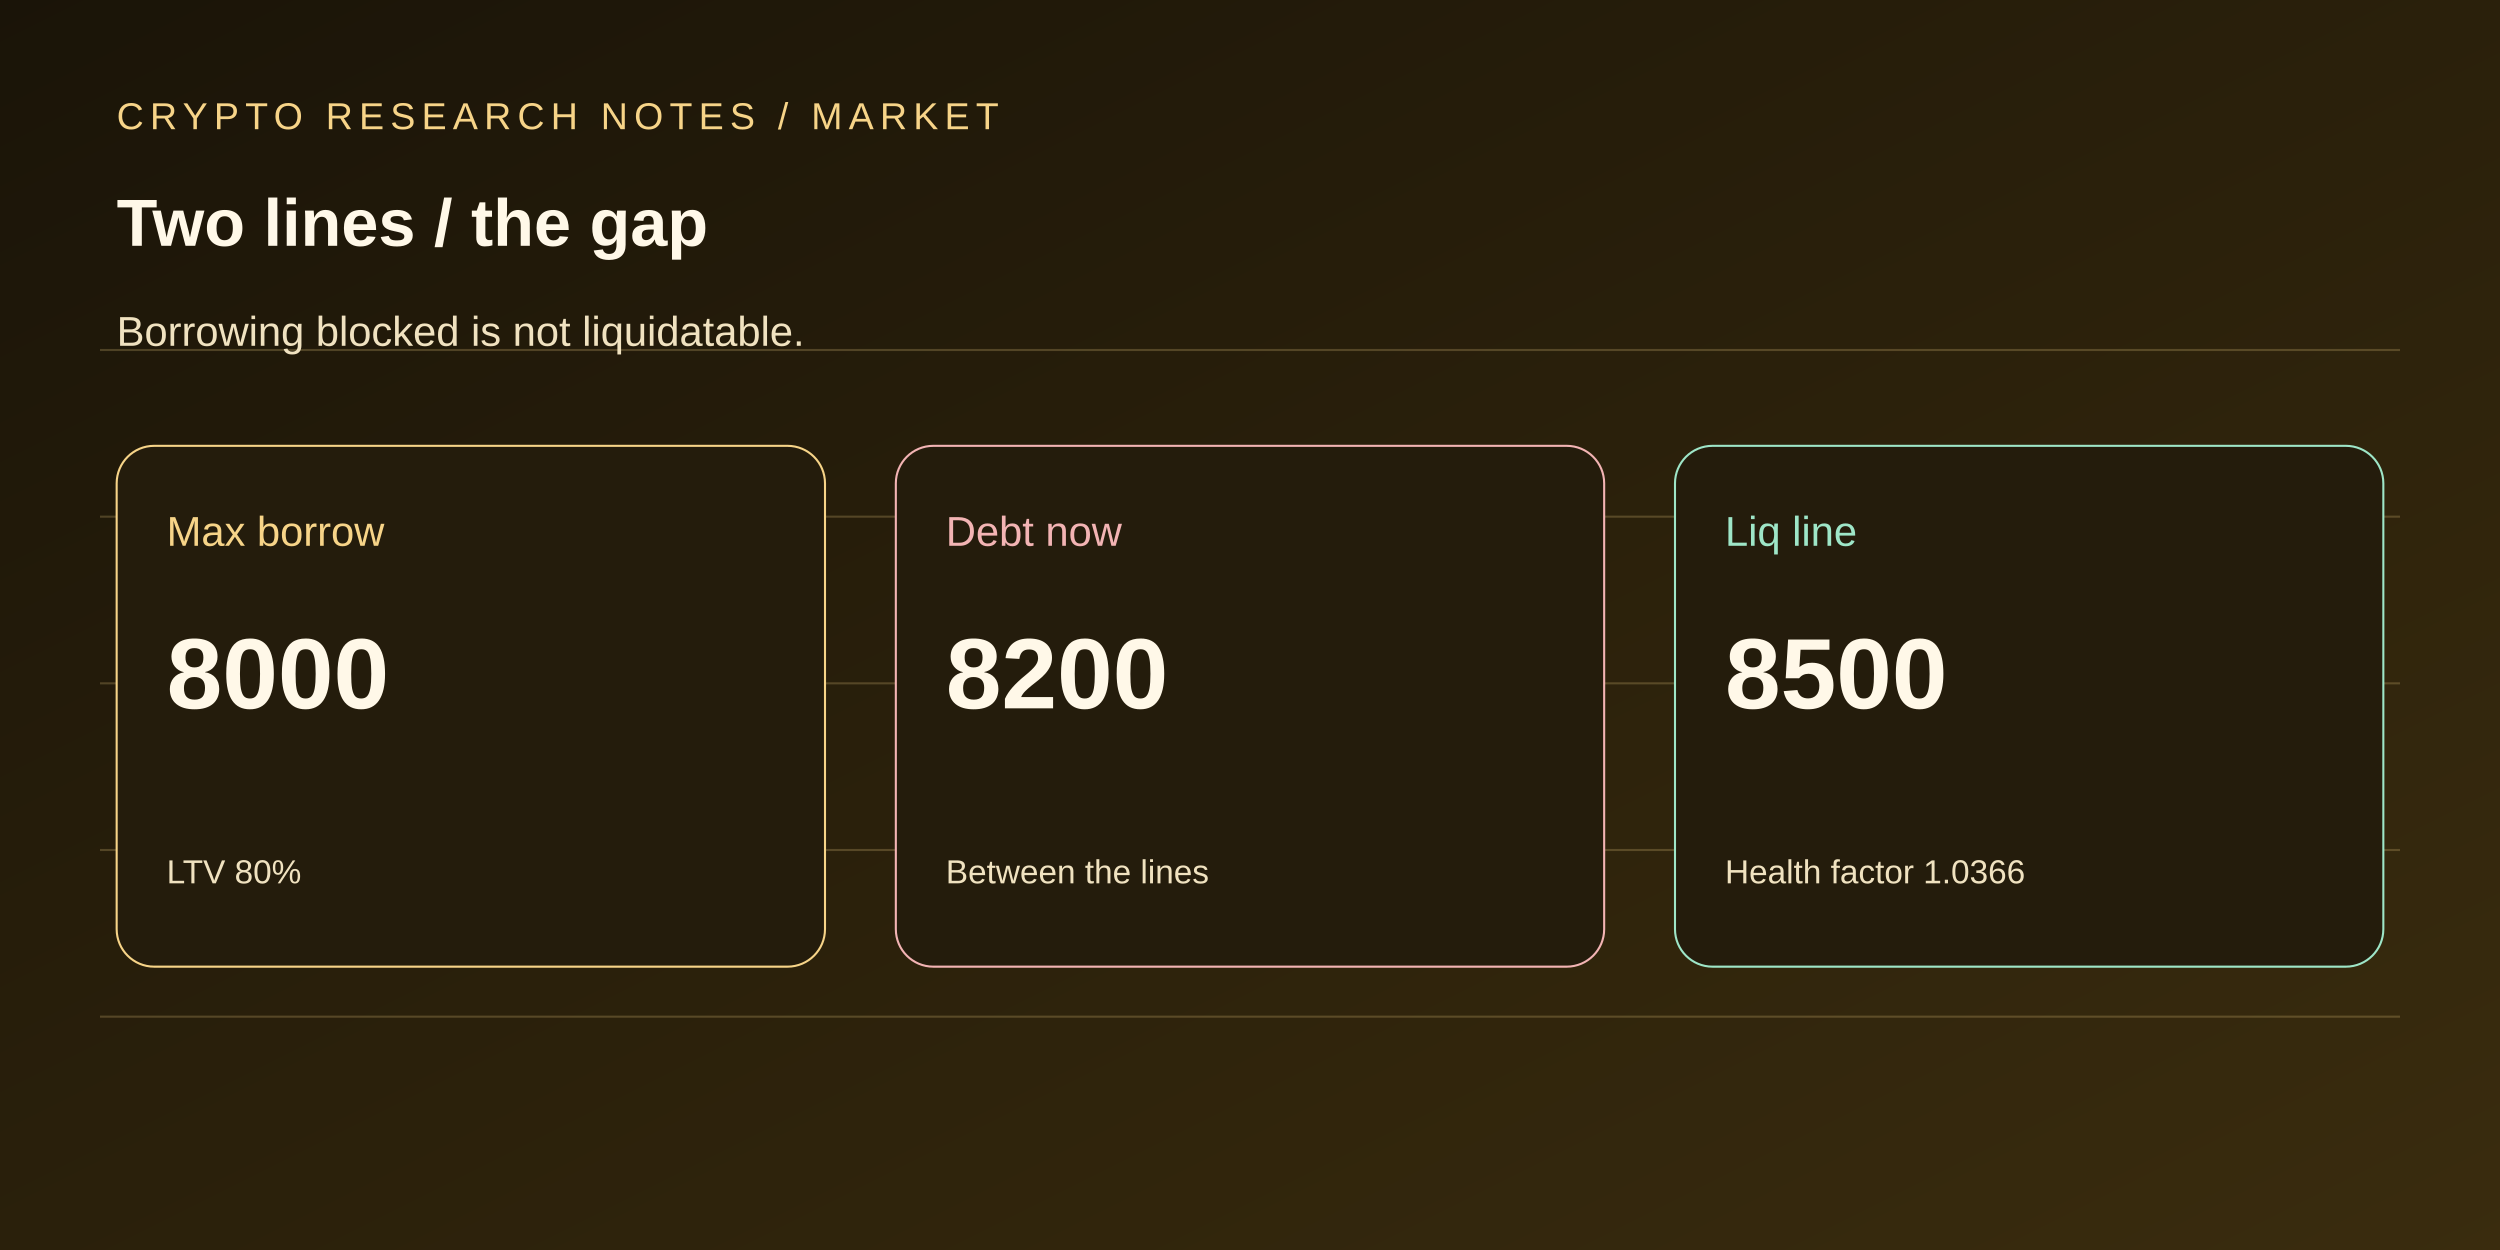
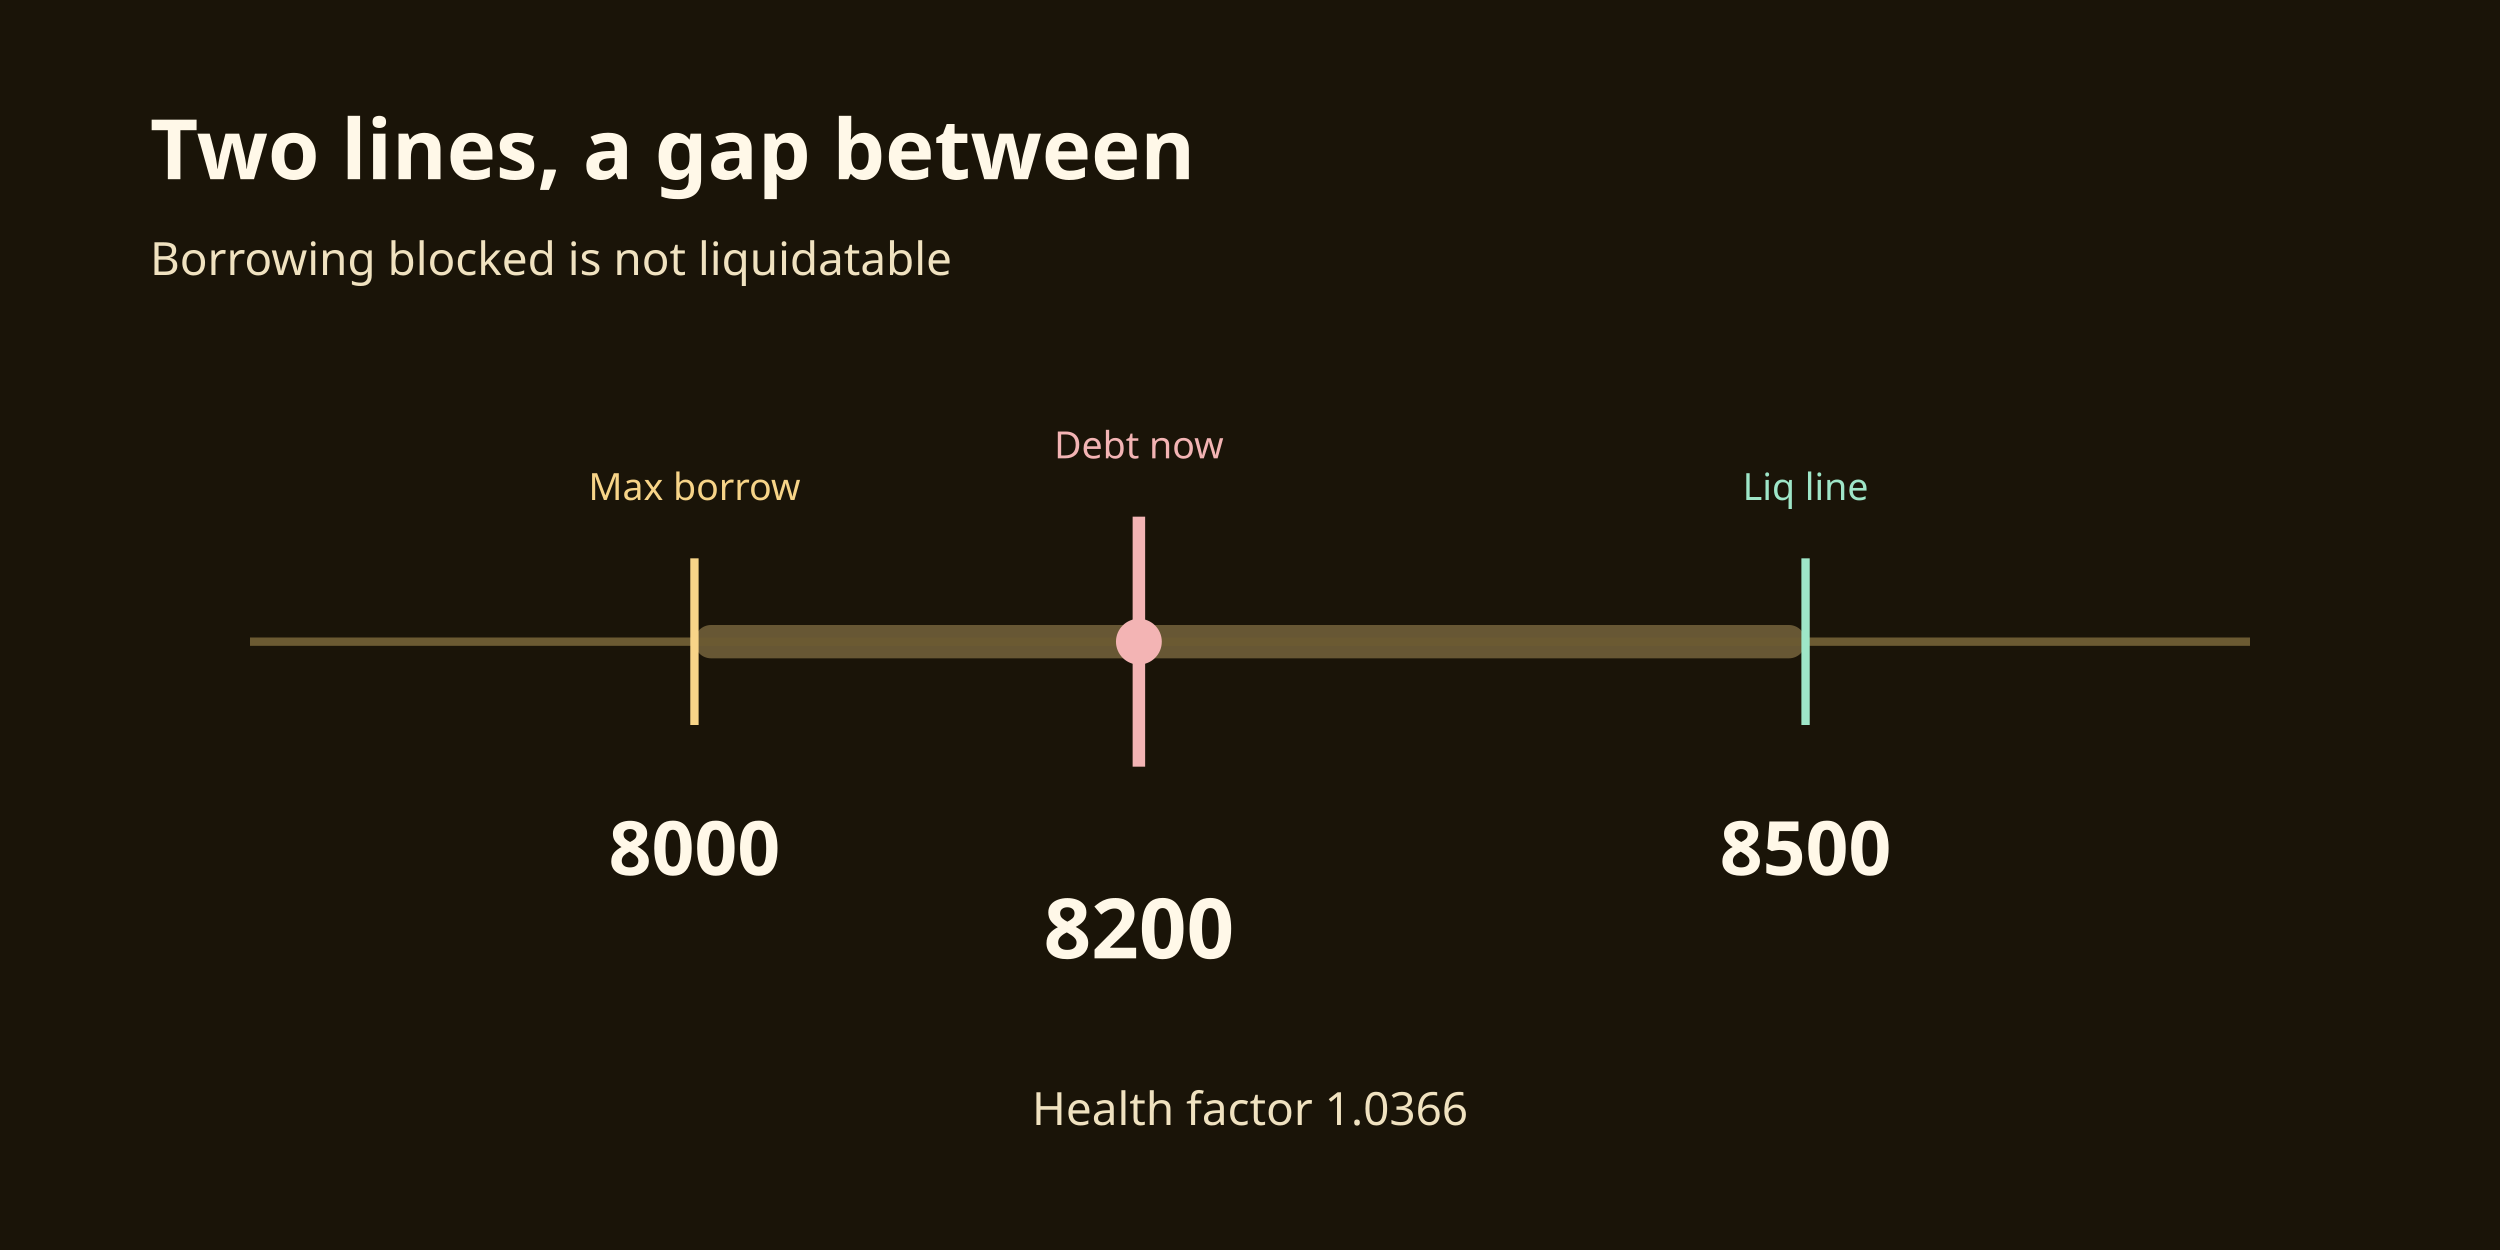
- <svg xmlns="http://www.w3.org/2000/svg" width="1200" height="600" viewBox="0 0 1200 600" role="img" aria-label="en-cover">
-   <defs>
-     <linearGradient id="bg" x1="0" y1="0" x2="1" y2="1">
-       <stop offset="0" stop-color="#1a1408" />
-       <stop offset="1" stop-color="#3a2c0e" />
-     </linearGradient>
-   </defs>
-   <rect width="1200" height="600" fill="url(#bg)" />
-   <g fill="none" stroke="#f7d488" opacity=".22">
-     <path d="M48 168H1152" />
-     <path d="M48 248H1152" />
-     <path d="M48 328H1152" />
-     <path d="M48 408H1152" />
-     <path d="M48 488H1152" />
-   </g>
-   <g font-family="Segoe UI,Arial,sans-serif">
-     <text x="56" y="62" fill="#f7d488" font-size="18" letter-spacing="3">CRYPTO RESEARCH NOTES / MARKET</text>
-     <text x="56" y="118" fill="#fff8e8" font-size="32" font-weight="700">Two lines / the gap</text>
-     <text x="56" y="166" fill="#f0e2c0" font-size="20">Borrowing blocked is not liquidatable.</text>
-     <rect x="56" y="214" width="340" height="250" rx="18" fill="#241c0c" stroke="#f7d488" />
-     <text x="80" y="262" fill="#f7d488" font-size="20">Max borrow</text>
-     <text x="80" y="340" fill="#fff8e8" font-size="48" font-weight="700">8000</text>
-     <text x="80" y="424" fill="#f0e2c0" font-size="16">LTV 80%</text>
-     <rect x="430" y="214" width="340" height="250" rx="18" fill="#241c0c" stroke="#f3b4b4" />
-     <text x="454" y="262" fill="#f3b4b4" font-size="20">Debt now</text>
-     <text x="454" y="340" fill="#fff8e8" font-size="48" font-weight="700">8200</text>
-     <text x="454" y="424" fill="#f0e2c0" font-size="16">Between the lines</text>
-     <rect x="804" y="214" width="340" height="250" rx="18" fill="#241c0c" stroke="#9ee6c8" />
-     <text x="828" y="262" fill="#9ee6c8" font-size="20">Liq line</text>
-     <text x="828" y="340" fill="#fff8e8" font-size="48" font-weight="700">8500</text>
-     <text x="828" y="424" fill="#f0e2c0" font-size="16">Health factor 1.0366</text>
+ <svg xmlns="http://www.w3.org/2000/svg" width="1200" height="600" viewBox="0 0 1200 600">
+   <rect width="1200" height="600" fill="#1a1408" />
+   <g font-family="Segoe UI, Microsoft YaHei, sans-serif">
+     <text x="72" y="86" fill="#fff8e8" font-size="40" font-weight="700">Two lines, a gap between</text>
+     <text x="72" y="132" fill="#f0e2c0" font-size="22">Borrowing blocked is not liquidatable</text>
+     <rect x="333.333" y="300" width="533.333" height="16" rx="8" fill="#f7d488" opacity=".35" />
+     <path d="M120 308 H1080" stroke="#6b5a32" stroke-width="4" fill="none" />
+     <path d="M333.333 268 V348" stroke="#f7d488" stroke-width="4" />
+     <path d="M546.667 248 V368" stroke="#f3b4b4" stroke-width="6" />
+     <path d="M866.667 268 V348" stroke="#9ee6c8" stroke-width="4" />
+     <circle cx="546.667" cy="308" r="11" fill="#f3b4b4" />
+     <text x="333.333" y="240" fill="#f7d488" font-size="18" text-anchor="middle">Max borrow</text>
+     <text x="333.333" y="420" fill="#fff8e8" font-size="36" font-weight="700" text-anchor="middle">8000</text>
+     <text x="546.667" y="220" fill="#f3b4b4" font-size="18" text-anchor="middle">Debt now</text>
+     <text x="546.667" y="460" fill="#fff8e8" font-size="40" font-weight="700" text-anchor="middle">8200</text>
+     <text x="866.667" y="240" fill="#9ee6c8" font-size="18" text-anchor="middle">Liq line</text>
+     <text x="866.667" y="420" fill="#fff8e8" font-size="36" font-weight="700" text-anchor="middle">8500</text>
+     <text x="600" y="540" fill="#f0e2c0" font-size="22" text-anchor="middle">Health factor 1.0366</text>
  </g>
</svg>
